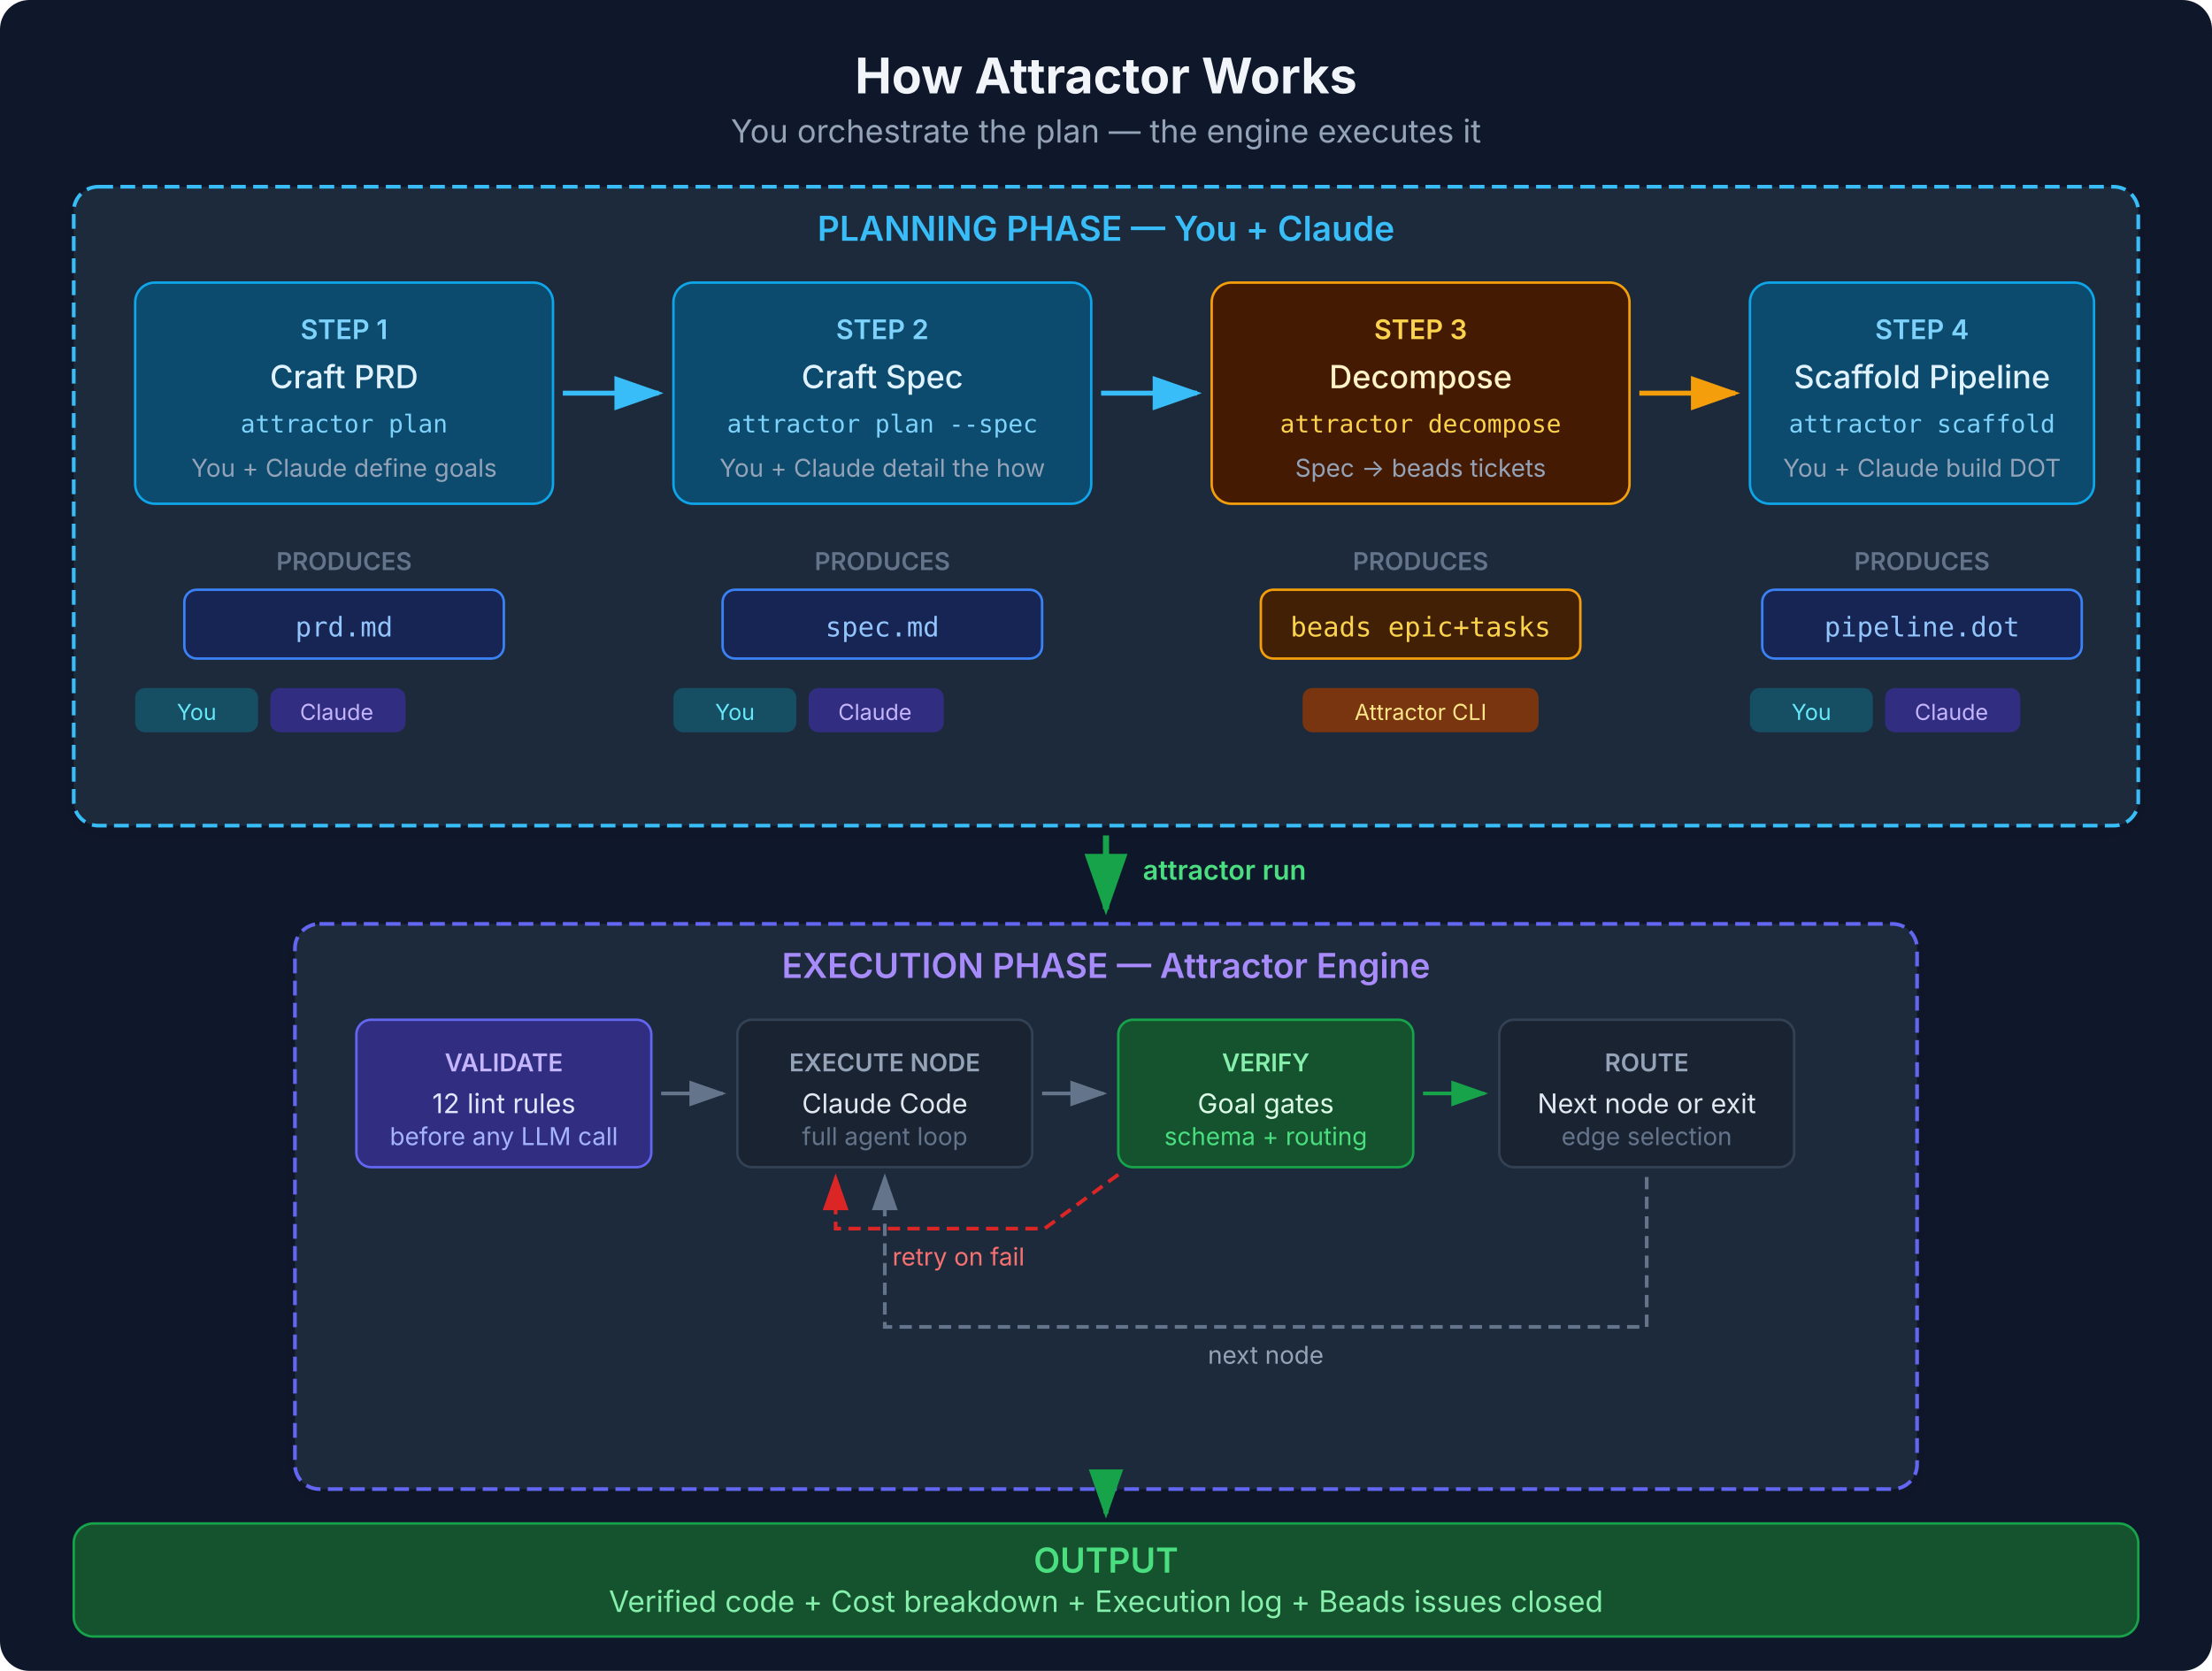
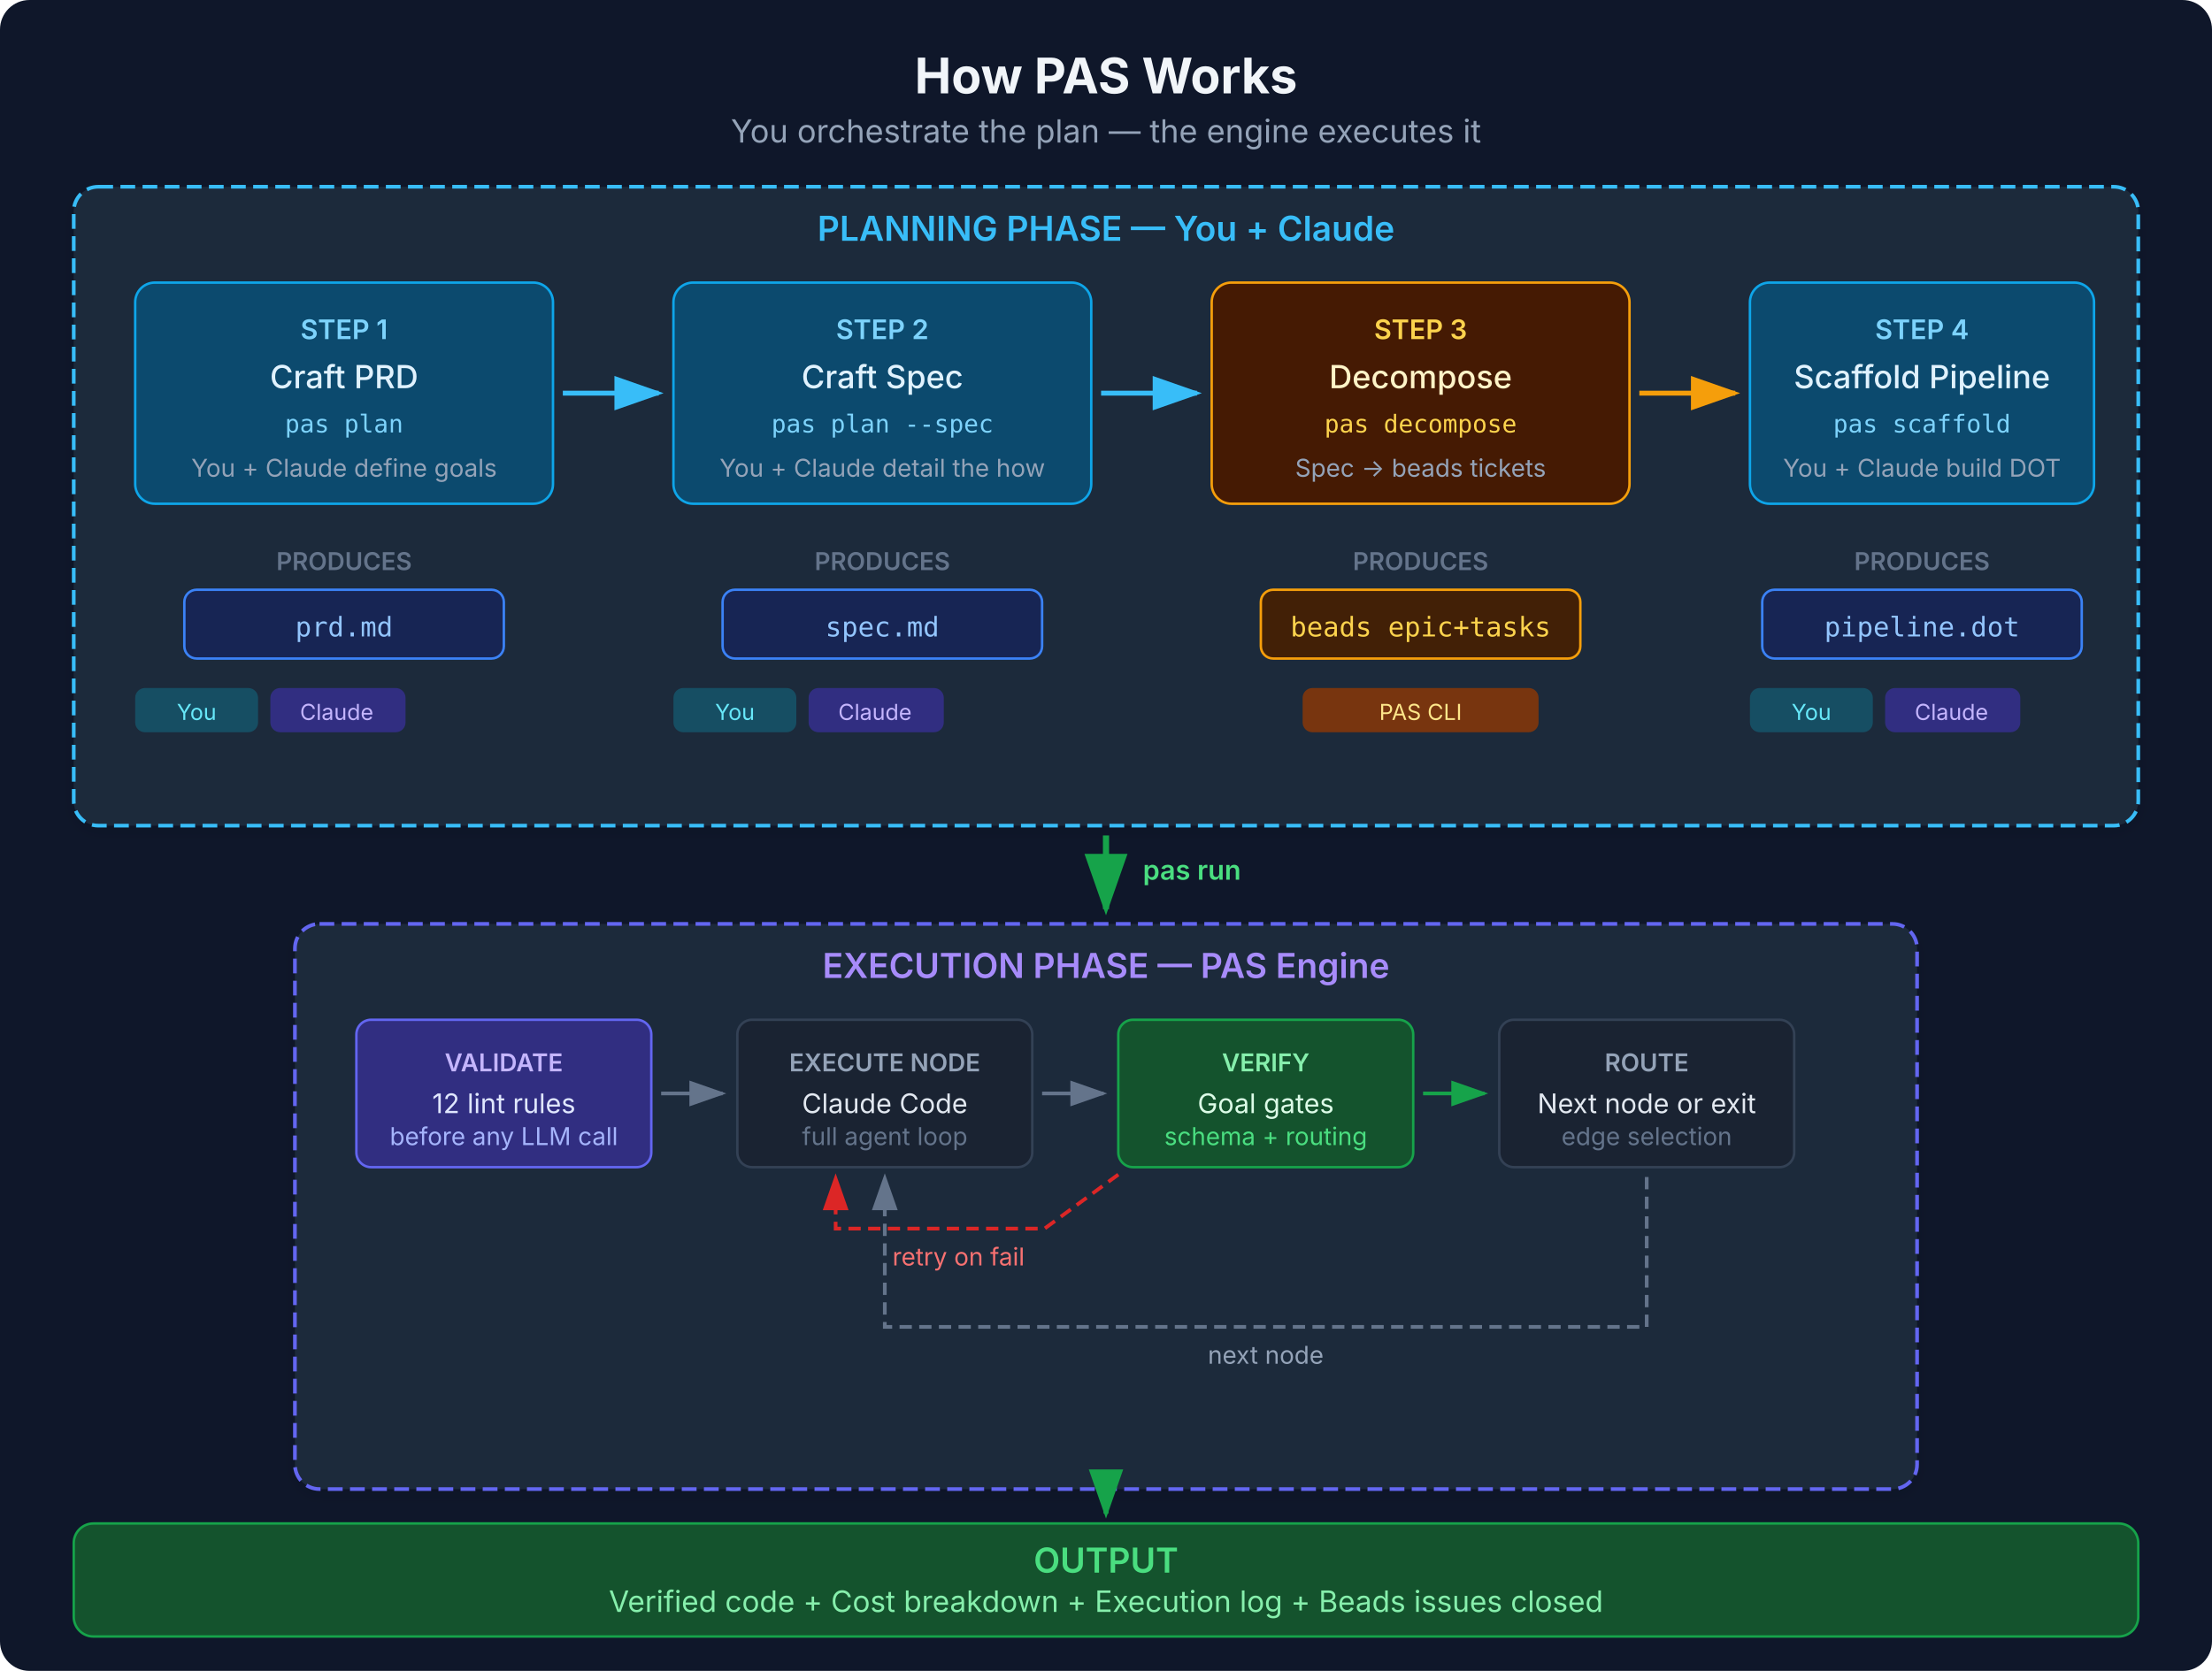
<svg xmlns="http://www.w3.org/2000/svg" viewBox="0 0 900 680" font-family="system-ui, -apple-system, 'Segoe UI', sans-serif">
  <defs>
    <marker id="arrow" markerWidth="10" markerHeight="7" refX="9" refY="3.5" orient="auto">
      <polygon points="0 0, 10 3.5, 0 7" fill="#64748b" />
    </marker>
    <marker id="arrow-blue" markerWidth="10" markerHeight="7" refX="9" refY="3.5" orient="auto">
      <polygon points="0 0, 10 3.5, 0 7" fill="#38bdf8" />
    </marker>
    <marker id="arrow-green" markerWidth="10" markerHeight="7" refX="9" refY="3.5" orient="auto">
      <polygon points="0 0, 10 3.5, 0 7" fill="#16a34a" />
    </marker>
    <marker id="arrow-amber" markerWidth="10" markerHeight="7" refX="9" refY="3.5" orient="auto">
      <polygon points="0 0, 10 3.5, 0 7" fill="#f59e0b" />
    </marker>
    <marker id="arrow-red" markerWidth="10" markerHeight="7" refX="9" refY="3.5" orient="auto">
      <polygon points="0 0, 10 3.5, 0 7" fill="#dc2626" />
    </marker>
    <filter id="shadow" x="-4%" y="-4%" width="108%" height="108%">
      <feDropShadow dx="0" dy="2" stdDeviation="3" flood-opacity="0.1" />
    </filter>
  </defs>
  <rect width="900" height="680" rx="12" fill="#0f172a" />
-   <text x="450" y="38" text-anchor="middle" fill="#f1f5f9" font-size="20" font-weight="700">How Attractor Works</text>
+   <text x="450" y="38" text-anchor="middle" fill="#f1f5f9" font-size="20" font-weight="700">How PAS Works</text>
  <text x="450" y="58" text-anchor="middle" fill="#94a3b8" font-size="13">You orchestrate the plan — the engine executes it</text>
  <rect x="30" y="76" width="840" height="260" rx="10" fill="#1e293b" stroke="#38bdf8" stroke-width="1.5" stroke-dasharray="6,3" filter="url(#shadow)" />
  <text x="450" y="98" text-anchor="middle" fill="#38bdf8" font-size="14" font-weight="600">PLANNING PHASE — You + Claude</text>
  <rect x="55" y="115" width="170" height="90" rx="8" fill="#0c4a6e" stroke="#0ea5e9" stroke-width="1" />
  <text x="140" y="138" text-anchor="middle" fill="#7dd3fc" font-size="11" font-weight="600">STEP 1</text>
  <text x="140" y="158" text-anchor="middle" fill="#e0f2fe" font-size="13" font-weight="500">Craft PRD</text>
-   <text x="140" y="176" text-anchor="middle" fill="#7dd3fc" font-size="10" font-family="'SF Mono', 'Fira Code', monospace">attractor plan</text>
+   <text x="140" y="176" text-anchor="middle" fill="#7dd3fc" font-size="10" font-family="'SF Mono', 'Fira Code', monospace">pas plan</text>
  <text x="140" y="194" text-anchor="middle" fill="#94a3b8" font-size="10">You + Claude define goals</text>
  <line x1="229" y1="160" x2="268" y2="160" stroke="#38bdf8" stroke-width="2" marker-end="url(#arrow-blue)" />
  <rect x="274" y="115" width="170" height="90" rx="8" fill="#0c4a6e" stroke="#0ea5e9" stroke-width="1" />
  <text x="359" y="138" text-anchor="middle" fill="#7dd3fc" font-size="11" font-weight="600">STEP 2</text>
  <text x="359" y="158" text-anchor="middle" fill="#e0f2fe" font-size="13" font-weight="500">Craft Spec</text>
-   <text x="359" y="176" text-anchor="middle" fill="#7dd3fc" font-size="10" font-family="'SF Mono', 'Fira Code', monospace">attractor plan --spec</text>
+   <text x="359" y="176" text-anchor="middle" fill="#7dd3fc" font-size="10" font-family="'SF Mono', 'Fira Code', monospace">pas plan --spec</text>
  <text x="359" y="194" text-anchor="middle" fill="#94a3b8" font-size="10">You + Claude detail the how</text>
  <line x1="448" y1="160" x2="487" y2="160" stroke="#38bdf8" stroke-width="2" marker-end="url(#arrow-blue)" />
  <rect x="493" y="115" width="170" height="90" rx="8" fill="#451a03" stroke="#f59e0b" stroke-width="1" />
  <text x="578" y="138" text-anchor="middle" fill="#fcd34d" font-size="11" font-weight="600">STEP 3</text>
  <text x="578" y="158" text-anchor="middle" fill="#fef3c7" font-size="13" font-weight="500">Decompose</text>
-   <text x="578" y="176" text-anchor="middle" fill="#fcd34d" font-size="10" font-family="'SF Mono', 'Fira Code', monospace">attractor decompose</text>
+   <text x="578" y="176" text-anchor="middle" fill="#fcd34d" font-size="10" font-family="'SF Mono', 'Fira Code', monospace">pas decompose</text>
  <text x="578" y="194" text-anchor="middle" fill="#94a3b8" font-size="10">Spec → beads tickets</text>
  <line x1="667" y1="160" x2="706" y2="160" stroke="#f59e0b" stroke-width="2" marker-end="url(#arrow-amber)" />
  <rect x="712" y="115" width="140" height="90" rx="8" fill="#0c4a6e" stroke="#0ea5e9" stroke-width="1" />
  <text x="782" y="138" text-anchor="middle" fill="#7dd3fc" font-size="11" font-weight="600">STEP 4</text>
  <text x="782" y="158" text-anchor="middle" fill="#e0f2fe" font-size="13" font-weight="500">Scaffold Pipeline</text>
-   <text x="782" y="176" text-anchor="middle" fill="#7dd3fc" font-size="10" font-family="'SF Mono', 'Fira Code', monospace">attractor scaffold</text>
+   <text x="782" y="176" text-anchor="middle" fill="#7dd3fc" font-size="10" font-family="'SF Mono', 'Fira Code', monospace">pas scaffold</text>
  <text x="782" y="194" text-anchor="middle" fill="#94a3b8" font-size="10">You + Claude build DOT</text>
  <text x="140" y="232" text-anchor="middle" fill="#64748b" font-size="10" font-weight="600">PRODUCES</text>
  <rect x="75" y="240" width="130" height="28" rx="5" fill="#172554" stroke="#3b82f6" stroke-width="1" />
  <text x="140" y="259" text-anchor="middle" fill="#93c5fd" font-size="11" font-family="'SF Mono', 'Fira Code', monospace">prd.md</text>
  <text x="359" y="232" text-anchor="middle" fill="#64748b" font-size="10" font-weight="600">PRODUCES</text>
  <rect x="294" y="240" width="130" height="28" rx="5" fill="#172554" stroke="#3b82f6" stroke-width="1" />
  <text x="359" y="259" text-anchor="middle" fill="#93c5fd" font-size="11" font-family="'SF Mono', 'Fira Code', monospace">spec.md</text>
  <text x="578" y="232" text-anchor="middle" fill="#64748b" font-size="10" font-weight="600">PRODUCES</text>
  <rect x="513" y="240" width="130" height="28" rx="5" fill="#422006" stroke="#f59e0b" stroke-width="1" />
  <text x="578" y="259" text-anchor="middle" fill="#fcd34d" font-size="11" font-family="'SF Mono', 'Fira Code', monospace">beads epic+tasks</text>
  <text x="782" y="232" text-anchor="middle" fill="#64748b" font-size="10" font-weight="600">PRODUCES</text>
  <rect x="717" y="240" width="130" height="28" rx="5" fill="#172554" stroke="#3b82f6" stroke-width="1" />
  <text x="782" y="259" text-anchor="middle" fill="#93c5fd" font-size="11" font-family="'SF Mono', 'Fira Code', monospace">pipeline.dot</text>
  <rect x="55" y="280" width="50" height="18" rx="4" fill="#164e63" />
  <text x="80" y="293" text-anchor="middle" fill="#67e8f9" font-size="9">You</text>
  <rect x="110" y="280" width="55" height="18" rx="4" fill="#312e81" />
  <text x="137" y="293" text-anchor="middle" fill="#c4b5fd" font-size="9">Claude</text>
  <rect x="274" y="280" width="50" height="18" rx="4" fill="#164e63" />
  <text x="299" y="293" text-anchor="middle" fill="#67e8f9" font-size="9">You</text>
  <rect x="329" y="280" width="55" height="18" rx="4" fill="#312e81" />
  <text x="356" y="293" text-anchor="middle" fill="#c4b5fd" font-size="9">Claude</text>
  <rect x="530" y="280" width="96" height="18" rx="4" fill="#78350f" />
-   <text x="578" y="293" text-anchor="middle" fill="#fde68a" font-size="9">Attractor CLI</text>
+   <text x="578" y="293" text-anchor="middle" fill="#fde68a" font-size="9">PAS CLI</text>
  <rect x="712" y="280" width="50" height="18" rx="4" fill="#164e63" />
  <text x="737" y="293" text-anchor="middle" fill="#67e8f9" font-size="9">You</text>
  <rect x="767" y="280" width="55" height="18" rx="4" fill="#312e81" />
  <text x="794" y="293" text-anchor="middle" fill="#c4b5fd" font-size="9">Claude</text>
  <line x1="450" y1="340" x2="450" y2="370" stroke="#16a34a" stroke-width="2.5" marker-end="url(#arrow-green)" />
-   <text x="465" y="358" fill="#4ade80" font-size="11" font-weight="600">attractor run</text>
+   <text x="465" y="358" fill="#4ade80" font-size="11" font-weight="600">pas run</text>
  <rect x="120" y="376" width="660" height="230" rx="10" fill="#1e293b" stroke="#6366f1" stroke-width="1.5" stroke-dasharray="6,3" filter="url(#shadow)" />
-   <text x="450" y="398" text-anchor="middle" fill="#a78bfa" font-size="14" font-weight="600">EXECUTION PHASE — Attractor Engine</text>
+   <text x="450" y="398" text-anchor="middle" fill="#a78bfa" font-size="14" font-weight="600">EXECUTION PHASE — PAS Engine</text>
  <rect x="145" y="415" width="120" height="60" rx="6" fill="#312e81" stroke="#6366f1" stroke-width="1" />
  <text x="205" y="436" text-anchor="middle" fill="#c4b5fd" font-size="10" font-weight="600">VALIDATE</text>
  <text x="205" y="453" text-anchor="middle" fill="#e0e7ff" font-size="11">12 lint rules</text>
  <text x="205" y="466" text-anchor="middle" fill="#a5b4fc" font-size="10">before any LLM call</text>
  <line x1="269" y1="445" x2="294" y2="445" stroke="#64748b" stroke-width="1.5" marker-end="url(#arrow)" />
  <rect x="300" y="415" width="120" height="60" rx="6" fill="#1a2332" stroke="#334155" stroke-width="1" />
  <text x="360" y="436" text-anchor="middle" fill="#94a3b8" font-size="10" font-weight="600">EXECUTE NODE</text>
  <text x="360" y="453" text-anchor="middle" fill="#e2e8f0" font-size="11">Claude Code</text>
  <text x="360" y="466" text-anchor="middle" fill="#64748b" font-size="10">full agent loop</text>
  <line x1="424" y1="445" x2="449" y2="445" stroke="#64748b" stroke-width="1.5" marker-end="url(#arrow)" />
  <rect x="455" y="415" width="120" height="60" rx="6" fill="#14532d" stroke="#16a34a" stroke-width="1" />
  <text x="515" y="436" text-anchor="middle" fill="#86efac" font-size="10" font-weight="600">VERIFY</text>
  <text x="515" y="453" text-anchor="middle" fill="#dcfce7" font-size="11">Goal gates</text>
  <text x="515" y="466" text-anchor="middle" fill="#4ade80" font-size="10">schema + routing</text>
  <line x1="579" y1="445" x2="604" y2="445" stroke="#16a34a" stroke-width="1.5" marker-end="url(#arrow-green)" />
  <rect x="610" y="415" width="120" height="60" rx="6" fill="#1a2332" stroke="#334155" stroke-width="1" />
  <text x="670" y="436" text-anchor="middle" fill="#94a3b8" font-size="10" font-weight="600">ROUTE</text>
  <text x="670" y="453" text-anchor="middle" fill="#e2e8f0" font-size="11">Next node or exit</text>
  <text x="670" y="466" text-anchor="middle" fill="#64748b" font-size="10">edge selection</text>
  <path d="M 455 478 L 425 500 L 340 500 L 340 479" stroke="#dc2626" stroke-width="1.5" fill="none" marker-end="url(#arrow-red)" stroke-dasharray="5,3" />
  <text x="390" y="515" text-anchor="middle" fill="#f87171" font-size="10">retry on fail</text>
  <path d="M 670 479 L 670 540 L 360 540 L 360 479" stroke="#64748b" stroke-width="1.5" fill="none" marker-end="url(#arrow)" stroke-dasharray="5,3" />
  <text x="515" y="555" text-anchor="middle" fill="#94a3b8" font-size="10">next node</text>
  <rect x="30" y="620" width="840" height="46" rx="8" fill="#14532d" stroke="#16a34a" stroke-width="1" />
  <text x="450" y="640" text-anchor="middle" fill="#4ade80" font-size="14" font-weight="600">OUTPUT</text>
  <text x="450" y="656" text-anchor="middle" fill="#86efac" font-size="12">Verified code  +  Cost breakdown  +  Execution log  +  Beads issues closed</text>
  <line x1="450" y1="610" x2="450" y2="616" stroke="#16a34a" stroke-width="2" marker-end="url(#arrow-green)" />
</svg>
